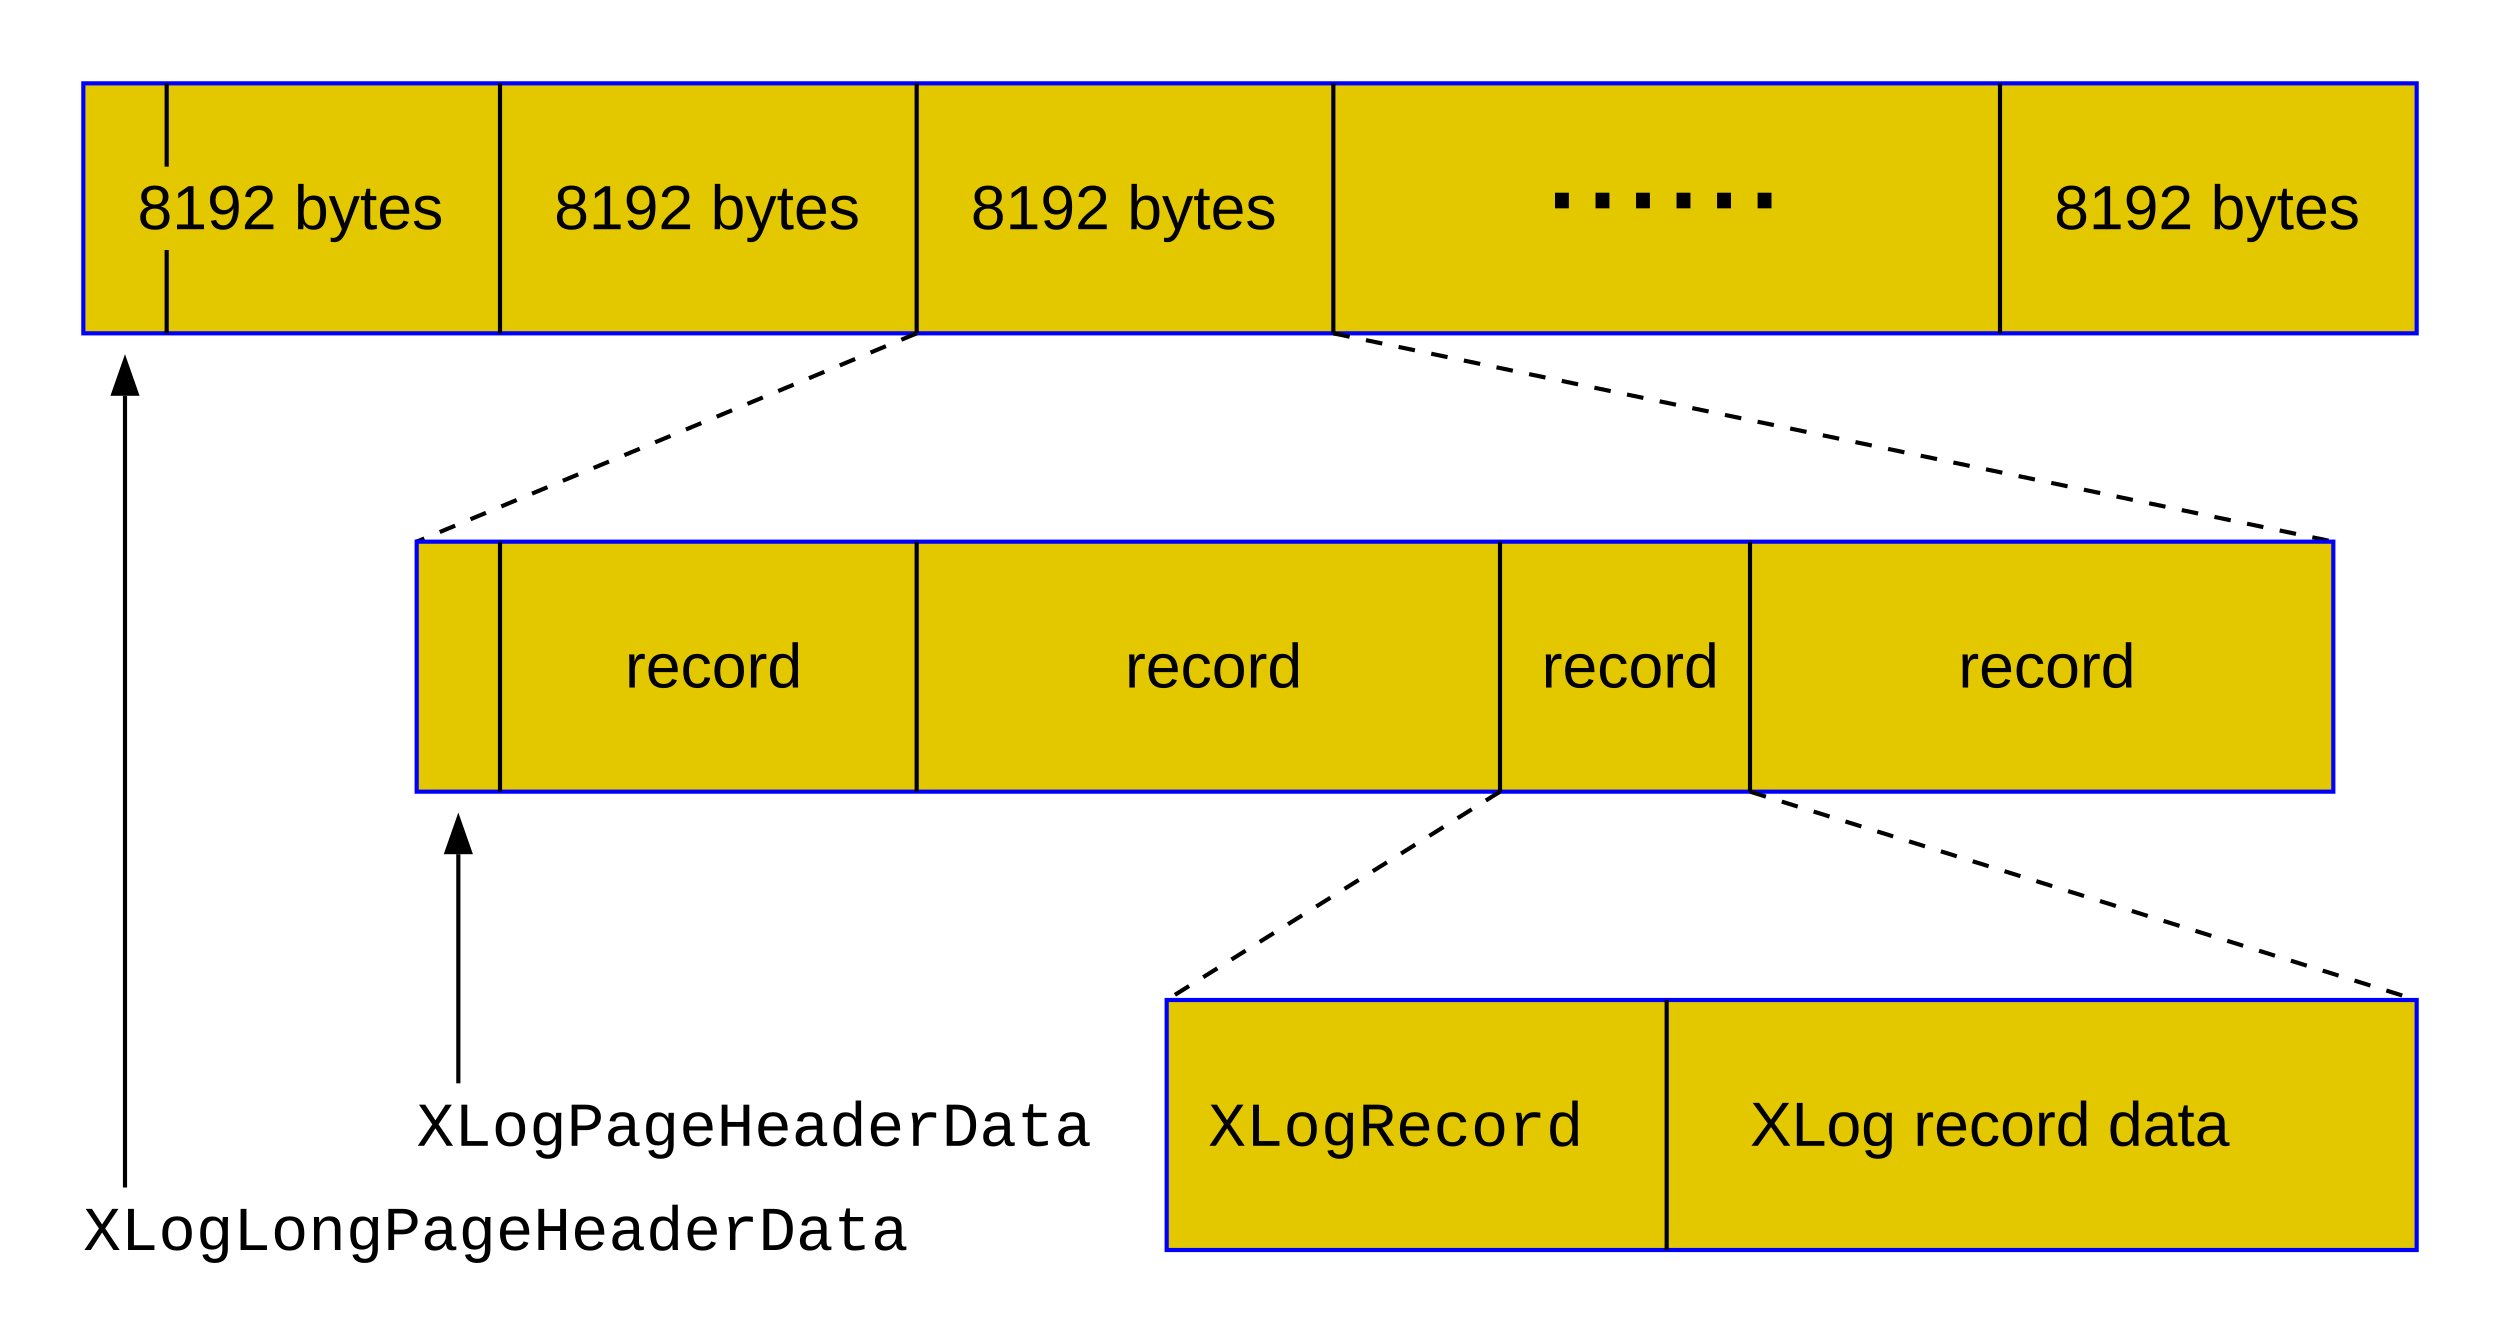
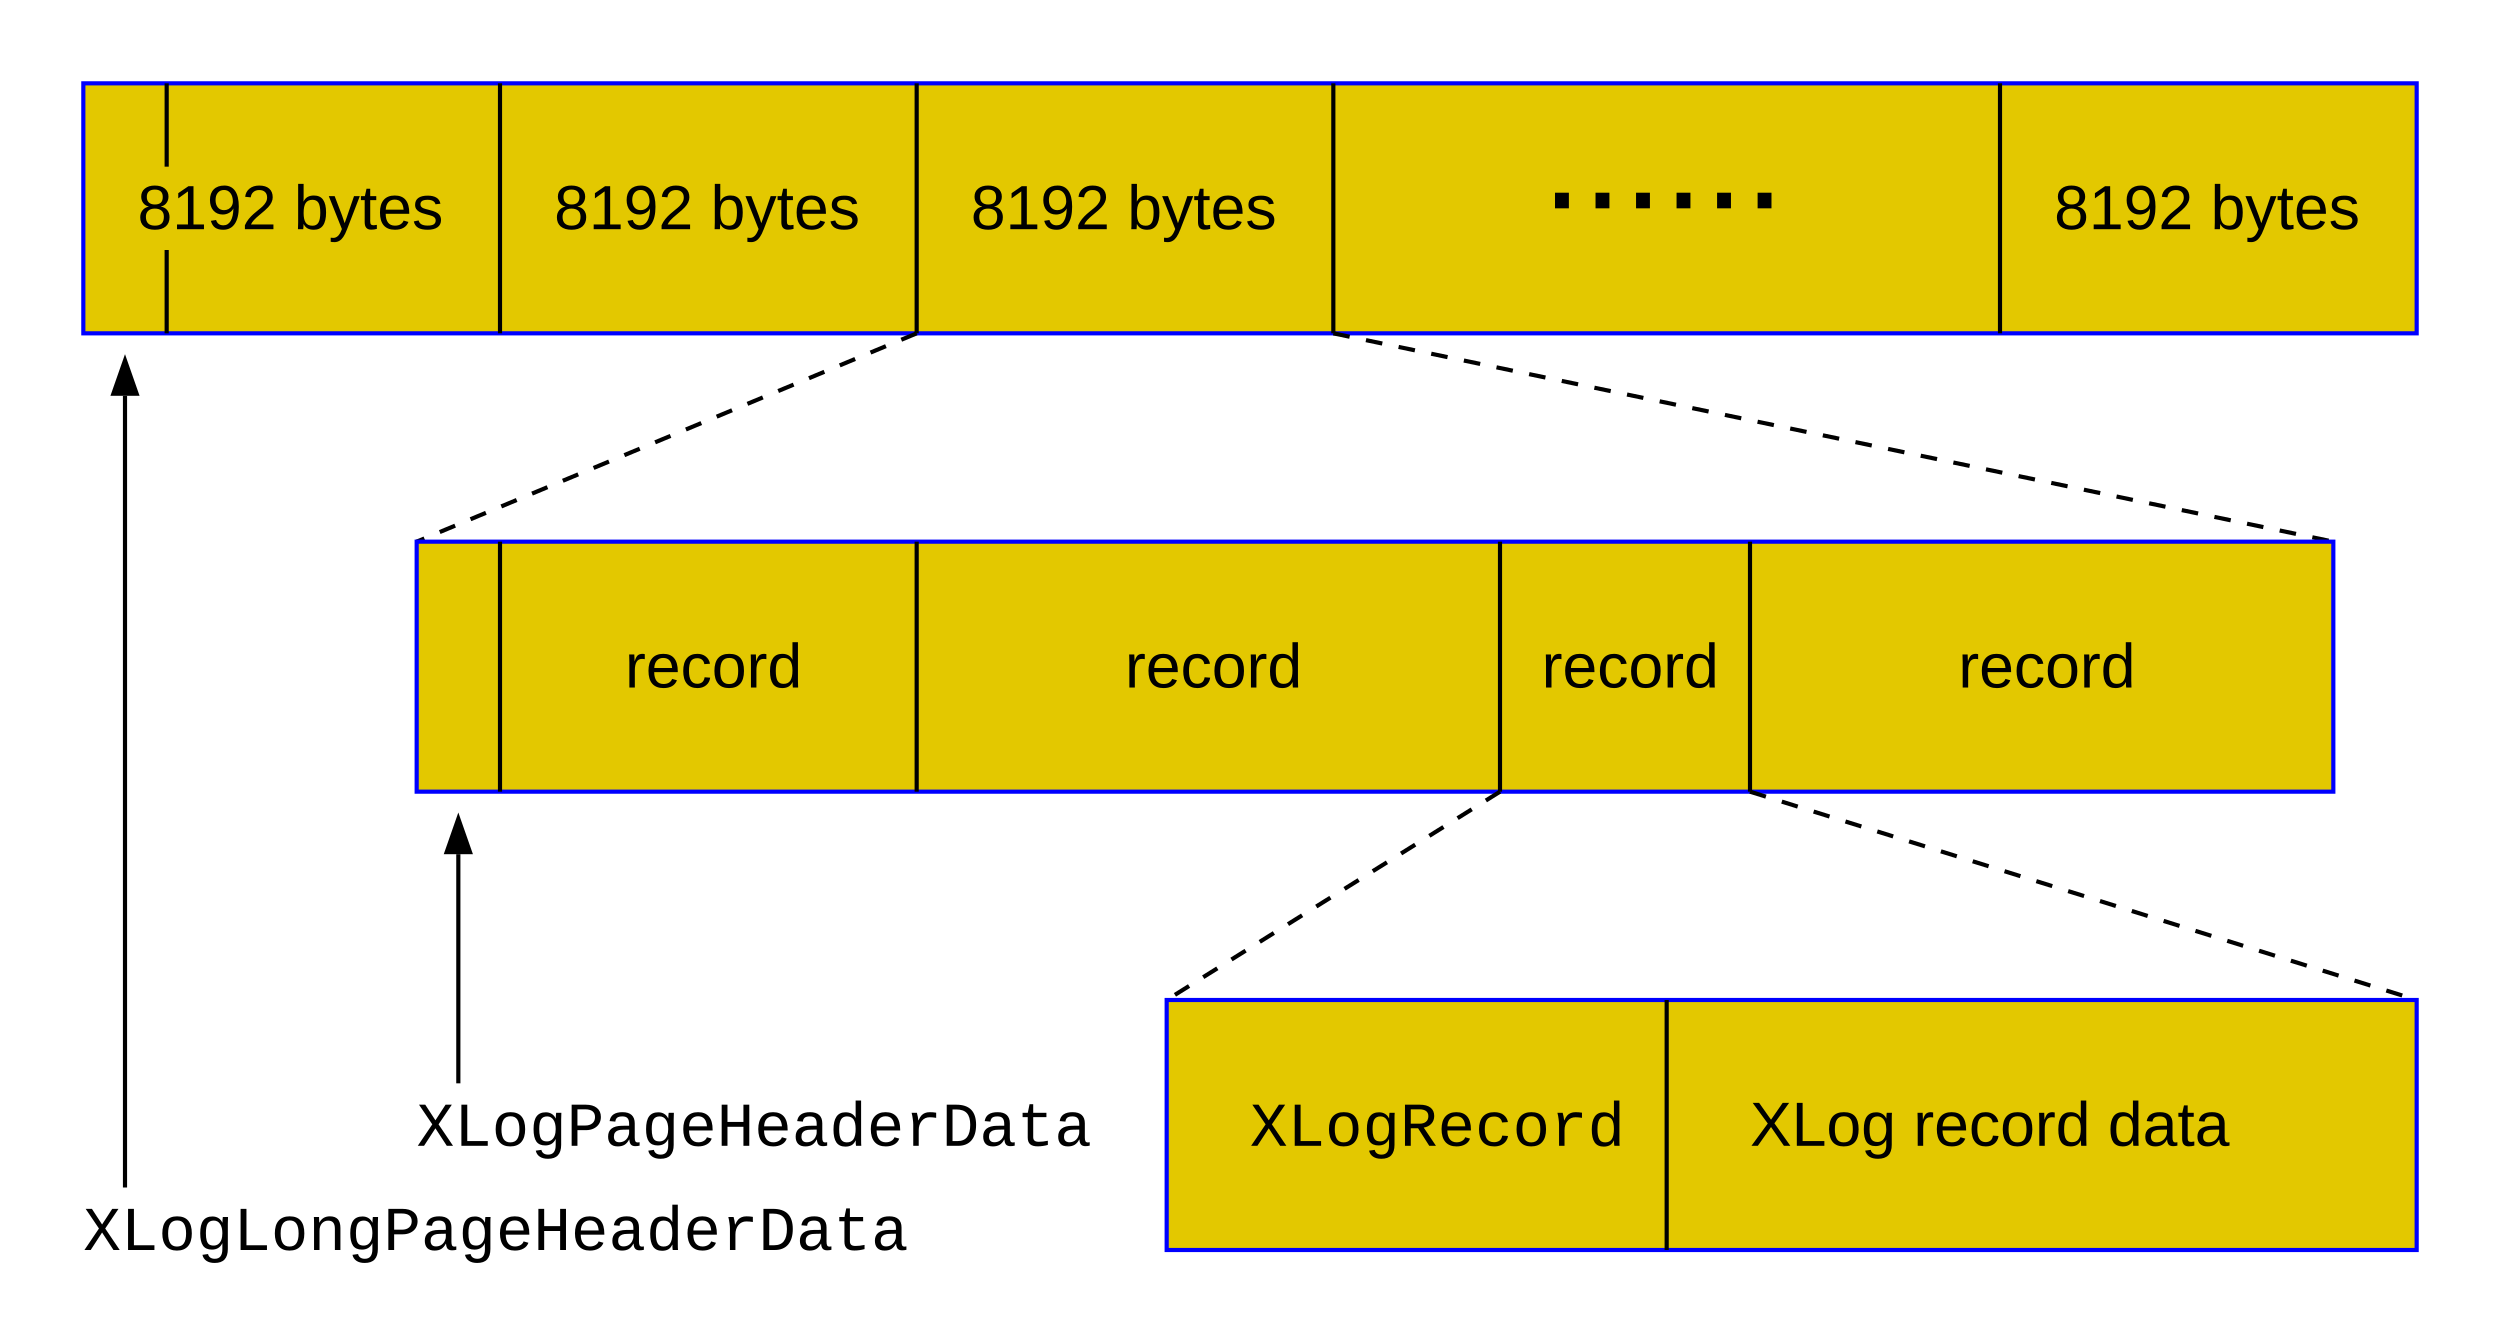
<svg xmlns="http://www.w3.org/2000/svg" version="1.1" width="600" height="320">
  <defs>
    <marker id="arrowhead" markerWidth="10" markerHeight="7" refX="0" refY="3.5" orient="auto">
      <polygon points="0 0, 10 3.5, 0 7" />
    </marker>
  </defs>
  <rect x="20" y="20" width="560" height="60" style="fill:rgb(227,200,0);stroke:#0000FF;stroke-width:1" />
  <path d="M 120 20 L 120 80" stroke="#000000" stroke-width="1" fill="none" />
  <path d="M 220 20 L 220 80" stroke="#000000" stroke-width="1" fill="none" />
  <path d="M 320 20 L 320 80" stroke="#000000" stroke-width="1" fill="none" />
  <path d="M 480 20 L 480 80" stroke="#000000" stroke-width="1" fill="none" />
  <path d="M 40 20 L 40 40" stroke="#000000" stroke-width="1" fill="none" />
  <path d="M 40 80 L 40 60" stroke="#000000" stroke-width="1" fill="none" />
  <text x="33" y="55" style="font-size:15px;font-family:'Arial'">8192 bytes</text>
  <text x="133" y="55" style="font-size:15px;font-family:'Arial'">8192 bytes</text>
  <text x="233" y="55" style="font-size:15px;font-family:'Arial'">8192 bytes</text>
  <text x="493" y="55" style="font-size:15px;font-family:'Arial'">8192 bytes</text>
  <text x="370" y="50" style="font-size:35px;font-family:'Arial'">......</text>
  <path d="M 220 80 L 100 130" stroke="#000000" stroke-dasharray="4,4" stroke-width="1" fill="none" />
  <path d="M 320 80 L 560 130" stroke="#000000" stroke-dasharray="4,4" stroke-width="1" fill="none" />
  <rect x="100" y="130" width="460" height="60" style="fill:rgb(227,200,0);stroke:#0000FF;stroke-width:1" />
  <path d="M 120 130 L 120 190" stroke="#000000" stroke-width="1" fill="none" />
  <path d="M 220 130 L 220 190" stroke="#000000" stroke-width="1" fill="none" />
  <path d="M 360 130 L 360 190" stroke="#000000" stroke-width="1" fill="none" />
  <path d="M 420 130 L 420 190" stroke="#000000" stroke-width="1" fill="none" />
  <text x="100" y="275" style="font-size:15px;font-family:'Courier New'">XLogPageHeaderData</text>
  <path d="M 110 260 L 110 205" stroke="#000000" stroke-width="1" fill="none" marker-end="url(#arrowhead)" />
  <text x="20" y="300" style="font-size:15px;font-family:'Courier New'">XLogLongPageHeaderData</text>
  <path d="M 30 285 L 30 95" stroke="#000000" stroke-width="1" fill="none" marker-end="url(#arrowhead)" />
  <text x="150" y="165" style="font-size:15px;font-family:'Arial'">record</text>
  <text x="270" y="165" style="font-size:15px;font-family:'Arial'">record</text>
  <text x="370" y="165" style="font-size:15px;font-family:'Arial'">record</text>
  <text x="470" y="165" style="font-size:15px;font-family:'Arial'">record</text>
  <rect x="280" y="240" width="300" height="60" style="fill:rgb(227,200,0);stroke:#0000FF;stroke-width:1" />
  <path d="M 400 240 L 400 300" stroke="#000000" stroke-width="1" fill="none" />
-   <text x="290" y="275" style="font-size:15px;font-family:'Courier New'">XLogRecord</text>
+   <text x="300" y="275" style="font-size:15px;font-family:'Courier New'">XLogRecord</text>
  <text x="420" y="275" style="font-size:15px;font-family:'Arial'">XLog record data</text>
  <path d="M 420 190 L 580 240" stroke="#000000" stroke-dasharray="4,4" stroke-width="1" fill="none" />
  <path d="M 360 190 L 280 240" stroke="#000000" stroke-dasharray="4,4" stroke-width="1" fill="none" />
</svg>
